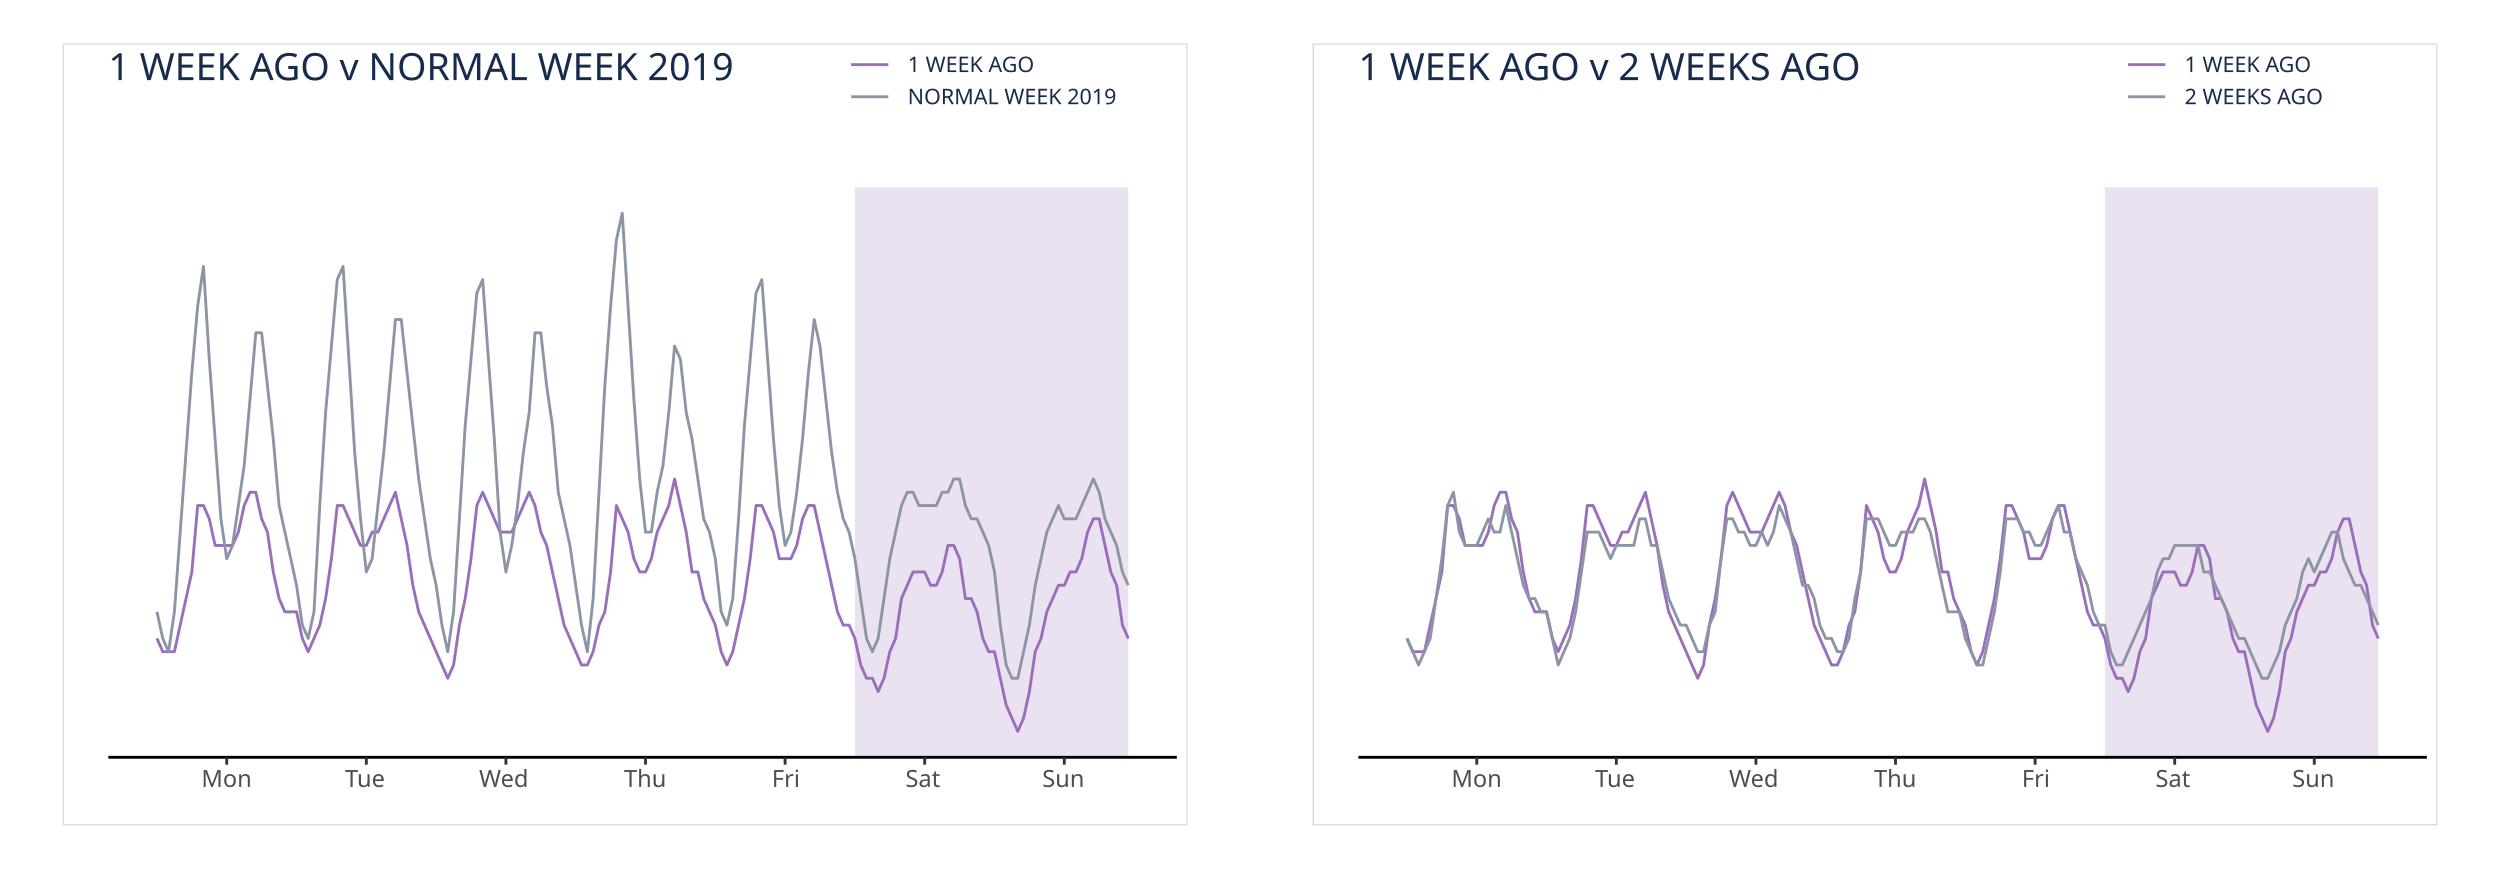
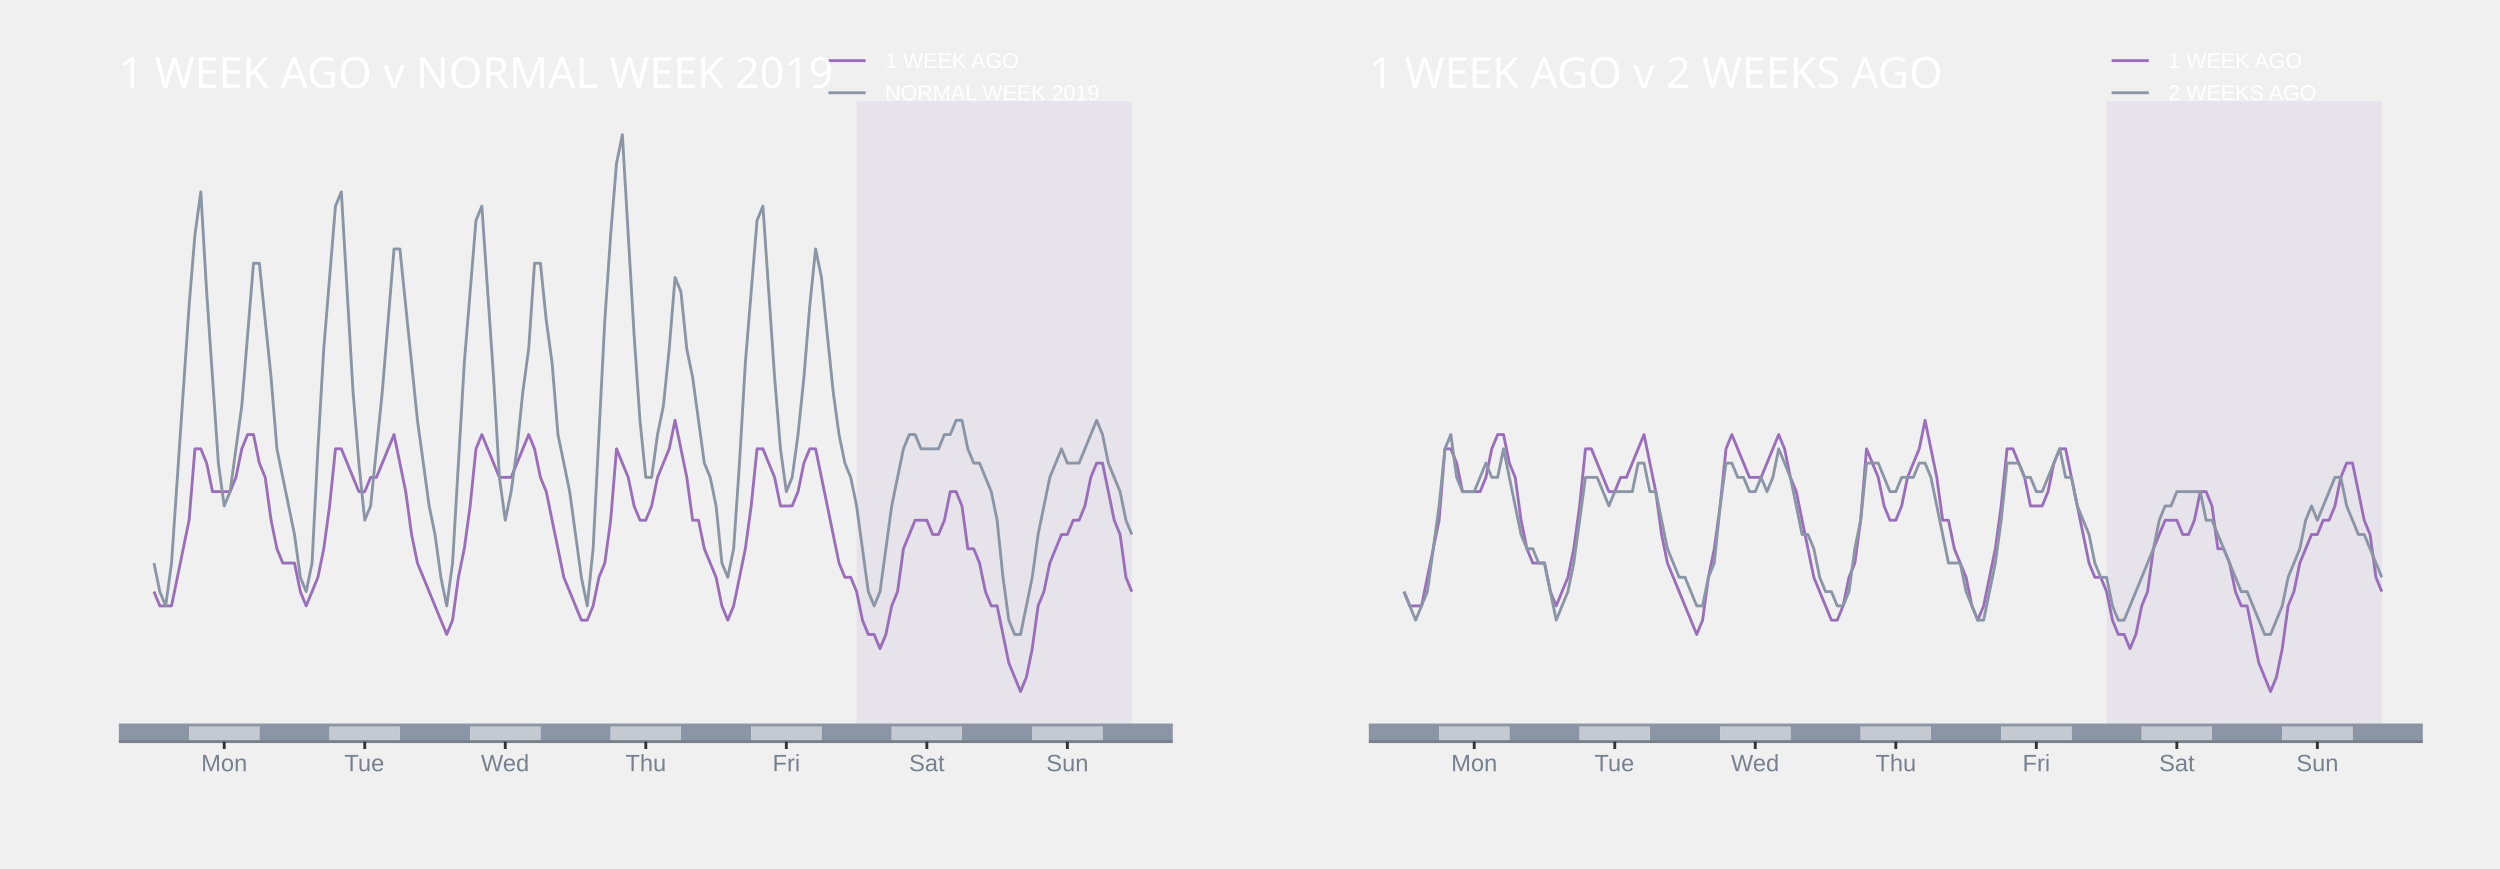
<svg xmlns="http://www.w3.org/2000/svg" viewBox="0 0 929.76 323.15">
  <defs>
    <style type="text/css">
    line, polyline, polygon, path, rect, circle {
      fill: none;
      stroke: #000000;
      stroke-linecap: round;
      stroke-linejoin: round;
      stroke-miterlimit: 10.00;
    }
  </style>
  </defs>
-   <rect width="100%" height="100%" style="stroke: none; fill: #FFFFFF;" />
+   <rect width="100%" height="100%" style="stroke: none; fill: none;" />
  <defs>
    <clipPath id="cpMjMuMjR8NDQxLjY0fDMwNi45OXwxNi4xNg==">
      <rect x="23.24" y="16.16" width="418.39" height="290.83" />
    </clipPath>
  </defs>
-   <rect x="23.24" y="16.16" width="418.39" height="290.83" style="stroke-width: 1.07; stroke: #DADCE0;" clip-path="url(#cpMjMuMjR8NDQxLjY0fDMwNi45OXwxNi4xNg==)" />
  <defs>
    <clipPath id="cpMC4wMHw5MjkuNzZ8MzIzLjE1fDAuMDA=">
      <rect x="0.00" y="0.00" width="929.76" height="323.15" />
    </clipPath>
  </defs>
  <defs>
-     <clipPath id="cpNDAuMzB8NDM3LjY3fDI4MS42NXw2OS42Ng==">
-       <rect x="40.30" y="69.66" width="397.37" height="211.99" />
+     <clipPath id="cpNDQuMTl8NDM2LjE2fDI3NS44MnwzNy42OQ==">
+       <rect x="44.19" y="37.69" width="391.97" height="238.13" />
    </clipPath>
  </defs>
-   <rect x="40.30" y="69.66" width="397.37" height="211.99" style="stroke-width: 1.07; stroke: none; fill: #FFFFFF;" clip-path="url(#cpNDAuMzB8NDM3LjY3fDI4MS42NXw2OS42Ng==)" />
-   <rect x="317.94" y="69.66" width="101.67" height="211.99" style="stroke-width: 1.07; stroke: none; stroke-linecap: square; stroke-linejoin: miter; fill: #EBE2F1;" clip-path="url(#cpNDAuMzB8NDM3LjY3fDI4MS42NXw2OS42Ng==)" />
-   <polyline points="58.37,237.43 60.53,242.37 62.69,242.37 64.86,242.37 67.02,232.48 69.18,222.60 71.34,212.72 73.51,188.01 75.67,188.01 77.83,192.95 80.00,202.84 82.16,202.84 84.32,202.84 86.49,202.84 88.65,197.89 90.81,188.01 92.98,183.07 95.14,183.07 97.30,192.95 99.47,197.89 101.63,212.72 103.79,222.60 105.95,227.54 108.12,227.54 110.28,227.54 112.44,237.43 114.61,242.37 116.77,237.43 118.93,232.48 121.10,222.60 123.26,207.78 125.42,188.01 127.59,188.01 129.75,192.95 131.91,197.89 134.08,202.84 136.24,202.84 138.40,197.89 140.56,197.89 142.73,192.95 144.89,188.01 147.05,183.07 149.22,192.95 151.38,202.84 153.54,217.66 155.71,227.54 157.87,232.48 160.03,237.43 162.20,242.37 164.36,247.31 166.52,252.25 168.69,247.31 170.85,232.48 173.01,222.60 175.17,207.78 177.34,188.01 179.50,183.07 181.66,188.01 183.83,192.95 185.99,197.89 188.15,197.89 190.32,197.89 192.48,192.95 194.64,188.01 196.81,183.07 198.97,188.01 201.13,197.89 203.30,202.84 205.46,212.72 207.62,222.60 209.78,232.48 211.95,237.43 214.11,242.37 216.27,247.31 218.44,247.31 220.60,242.37 222.76,232.48 224.93,227.54 227.09,212.72 229.25,188.01 231.42,192.95 233.58,197.89 235.74,207.78 237.91,212.72 240.07,212.72 242.23,207.78 244.39,197.89 246.56,192.95 248.72,188.01 250.88,178.13 253.05,188.01 255.21,197.89 257.37,212.72 259.54,212.72 261.70,222.60 263.86,227.54 266.03,232.48 268.19,242.37 270.35,247.31 272.52,242.37 274.68,232.48 276.84,222.60 279.00,207.78 281.17,188.01 283.33,188.01 285.49,192.95 287.66,197.89 289.82,207.78 291.98,207.78 294.15,207.78 296.31,202.84 298.47,192.95 300.64,188.01 302.80,188.01 304.96,197.89 307.12,207.78 309.29,217.66 311.45,227.54 313.61,232.48 315.78,232.48 317.94,237.43 320.10,247.31 322.27,252.25 324.43,252.25 326.59,257.19 328.76,252.25 330.92,242.37 333.08,237.43 335.25,222.60 337.41,217.66 339.57,212.72 341.73,212.72 343.90,212.72 346.06,217.66 348.22,217.66 350.39,212.72 352.55,202.84 354.71,202.84 356.88,207.78 359.04,222.60 361.20,222.60 363.37,227.54 365.53,237.43 367.69,242.37 369.86,242.37 372.02,252.25 374.18,262.13 376.34,267.07 378.51,272.02 380.67,267.07 382.83,257.19 385.00,242.37 387.16,237.43 389.32,227.54 391.49,222.60 393.65,217.66 395.81,217.66 397.98,212.72 400.14,212.72 402.30,207.78 404.47,197.89 406.63,192.95 408.79,192.95 410.95,202.84 413.12,212.72 415.28,217.66 417.44,232.48 419.61,237.43 " style="stroke-width: 1.07; stroke: #9A6EBB; stroke-linecap: butt;" clip-path="url(#cpNDAuMzB8NDM3LjY3fDI4MS42NXw2OS42Ng==)" />
-   <polyline points="58.37,227.54 60.53,237.43 62.69,242.37 64.86,227.54 67.02,197.89 69.18,168.25 71.34,138.60 73.51,113.89 75.67,99.07 77.83,133.66 80.00,163.30 82.16,192.95 84.32,207.78 86.49,202.84 88.65,188.01 90.81,173.19 92.98,148.48 95.14,123.77 97.30,123.77 99.47,143.54 101.63,163.30 103.79,188.01 105.95,197.89 108.12,207.78 110.28,217.66 112.44,232.48 114.61,237.43 116.77,227.54 118.93,188.01 121.10,153.42 123.26,128.71 125.42,104.01 127.59,99.07 129.75,133.66 131.91,168.25 134.08,192.95 136.24,212.72 138.40,207.78 140.56,188.01 142.73,168.25 144.89,143.54 147.05,118.83 149.22,118.83 151.38,138.60 153.54,158.36 155.71,178.13 157.87,192.95 160.03,207.78 162.20,217.66 164.36,232.48 166.52,242.37 168.69,227.54 170.85,192.95 173.01,158.36 175.17,133.66 177.34,108.95 179.50,104.01 181.66,133.66 183.83,163.30 185.99,197.89 188.15,212.72 190.32,202.84 192.48,188.01 194.64,168.25 196.81,153.42 198.97,123.77 201.13,123.77 203.30,143.54 205.46,158.36 207.62,183.07 209.78,192.95 211.95,202.84 214.11,217.66 216.27,232.48 218.44,242.37 220.60,222.60 222.76,183.07 224.93,143.54 227.09,113.89 229.25,89.18 231.42,79.30 233.58,113.89 235.74,148.48 237.91,178.13 240.07,197.89 242.23,197.89 244.39,183.07 246.56,173.19 248.72,153.42 250.88,128.71 253.05,133.66 255.21,153.42 257.37,163.30 259.54,178.13 261.70,192.95 263.86,197.89 266.03,207.78 268.19,227.54 270.35,232.48 272.52,222.60 274.68,192.95 276.84,158.36 279.00,133.66 281.17,108.95 283.33,104.01 285.49,133.66 287.66,163.30 289.82,188.01 291.98,202.84 294.15,197.89 296.31,183.07 298.47,163.30 300.64,138.60 302.80,118.83 304.96,128.71 307.12,148.48 309.29,168.25 311.45,183.07 313.61,192.95 315.78,197.89 317.94,207.78 320.10,222.60 322.27,237.43 324.43,242.37 326.59,237.43 328.76,222.60 330.92,207.78 333.08,197.89 335.25,188.01 337.41,183.07 339.57,183.07 341.73,188.01 343.90,188.01 346.06,188.01 348.22,188.01 350.39,183.07 352.55,183.07 354.71,178.13 356.88,178.13 359.04,188.01 361.20,192.95 363.37,192.95 365.53,197.89 367.69,202.84 369.86,212.72 372.02,232.48 374.18,247.31 376.34,252.25 378.51,252.25 380.67,242.37 382.83,232.48 385.00,217.66 387.16,207.78 389.32,197.89 391.49,192.95 393.65,188.01 395.81,192.95 397.98,192.95 400.14,192.95 402.30,188.01 404.47,183.07 406.63,178.13 408.79,183.07 410.95,192.95 413.12,197.89 415.28,202.84 417.44,212.72 419.61,217.66 " style="stroke-width: 1.07; stroke: #8B95A6; stroke-linecap: butt;" clip-path="url(#cpNDAuMzB8NDM3LjY3fDI4MS42NXw2OS42Ng==)" />
+   <rect x="318.57" y="37.69" width="102.35" height="238.13" style="stroke-width: 1.07; stroke: none; stroke-linecap: square; stroke-linejoin: miter; fill: #9A6EBB; fill-opacity: 0.10;" clip-path="url(#cpNDQuMTl8NDM2LjE2fDI3NS44MnwzNy42OQ==)" />
+   <rect x="44.19" y="269.61" width="26.13" height="6.21" style="stroke-width: 1.07; stroke: none; stroke-linecap: square; stroke-linejoin: miter; fill: #8B95A6;" clip-path="url(#cpNDQuMTl8NDM2LjE2fDI3NS44MnwzNy42OQ==)" />
+   <rect x="96.45" y="269.61" width="26.13" height="6.21" style="stroke-width: 1.07; stroke: none; stroke-linecap: square; stroke-linejoin: miter; fill: #8B95A6;" clip-path="url(#cpNDQuMTl8NDM2LjE2fDI3NS44MnwzNy42OQ==)" />
+   <rect x="148.72" y="269.61" width="26.13" height="6.21" style="stroke-width: 1.07; stroke: none; stroke-linecap: square; stroke-linejoin: miter; fill: #8B95A6;" clip-path="url(#cpNDQuMTl8NDM2LjE2fDI3NS44MnwzNy42OQ==)" />
+   <rect x="200.98" y="269.61" width="26.13" height="6.21" style="stroke-width: 1.07; stroke: none; stroke-linecap: square; stroke-linejoin: miter; fill: #8B95A6;" clip-path="url(#cpNDQuMTl8NDM2LjE2fDI3NS44MnwzNy42OQ==)" />
+   <rect x="253.24" y="269.61" width="26.13" height="6.21" style="stroke-width: 1.07; stroke: none; stroke-linecap: square; stroke-linejoin: miter; fill: #8B95A6;" clip-path="url(#cpNDQuMTl8NDM2LjE2fDI3NS44MnwzNy42OQ==)" />
+   <rect x="305.50" y="269.61" width="26.13" height="6.21" style="stroke-width: 1.07; stroke: none; stroke-linecap: square; stroke-linejoin: miter; fill: #8B95A6;" clip-path="url(#cpNDQuMTl8NDM2LjE2fDI3NS44MnwzNy42OQ==)" />
+   <rect x="357.76" y="269.61" width="26.13" height="6.21" style="stroke-width: 1.07; stroke: none; stroke-linecap: square; stroke-linejoin: miter; fill: #8B95A6;" clip-path="url(#cpNDQuMTl8NDM2LjE2fDI3NS44MnwzNy42OQ==)" />
+   <rect x="410.03" y="269.61" width="26.13" height="6.21" style="stroke-width: 1.07; stroke: none; stroke-linecap: square; stroke-linejoin: miter; fill: #8B95A6;" clip-path="url(#cpNDQuMTl8NDM2LjE2fDI3NS44MnwzNy42OQ==)" />
+   <rect x="70.32" y="269.61" width="26.13" height="6.21" style="stroke-width: 1.07; stroke: none; stroke-linecap: square; stroke-linejoin: miter; fill: #C5CAD2;" clip-path="url(#cpNDQuMTl8NDM2LjE2fDI3NS44MnwzNy42OQ==)" />
+   <rect x="122.58" y="269.61" width="26.13" height="6.21" style="stroke-width: 1.07; stroke: none; stroke-linecap: square; stroke-linejoin: miter; fill: #C5CAD2;" clip-path="url(#cpNDQuMTl8NDM2LjE2fDI3NS44MnwzNy42OQ==)" />
+   <rect x="174.85" y="269.61" width="26.13" height="6.21" style="stroke-width: 1.07; stroke: none; stroke-linecap: square; stroke-linejoin: miter; fill: #C5CAD2;" clip-path="url(#cpNDQuMTl8NDM2LjE2fDI3NS44MnwzNy42OQ==)" />
+   <rect x="227.11" y="269.61" width="26.13" height="6.21" style="stroke-width: 1.07; stroke: none; stroke-linecap: square; stroke-linejoin: miter; fill: #C5CAD2;" clip-path="url(#cpNDQuMTl8NDM2LjE2fDI3NS44MnwzNy42OQ==)" />
+   <rect x="279.37" y="269.61" width="26.13" height="6.21" style="stroke-width: 1.07; stroke: none; stroke-linecap: square; stroke-linejoin: miter; fill: #C5CAD2;" clip-path="url(#cpNDQuMTl8NDM2LjE2fDI3NS44MnwzNy42OQ==)" />
+   <rect x="331.63" y="269.61" width="26.13" height="6.21" style="stroke-width: 1.07; stroke: none; stroke-linecap: square; stroke-linejoin: miter; fill: #C5CAD2;" clip-path="url(#cpNDQuMTl8NDM2LjE2fDI3NS44MnwzNy42OQ==)" />
+   <rect x="383.90" y="269.61" width="26.13" height="6.21" style="stroke-width: 1.07; stroke: none; stroke-linecap: square; stroke-linejoin: miter; fill: #C5CAD2;" clip-path="url(#cpNDQuMTl8NDM2LjE2fDI3NS44MnwzNy42OQ==)" />
+   <line x1="44.19" y1="269.61" x2="436.16" y2="269.61" style="stroke-width: 1.07; stroke: #8B95A6; stroke-linecap: butt;" clip-path="url(#cpNDQuMTl8NDM2LjE2fDI3NS44MnwzNy42OQ==)" />
+   <polyline points="57.26,220.02 59.43,225.33 61.61,225.33 63.79,225.33 65.97,214.71 68.14,204.09 70.32,193.47 72.50,166.92 74.68,166.92 76.85,172.23 79.03,182.85 81.21,182.85 83.39,182.85 85.57,182.85 87.74,177.54 89.92,166.92 92.10,161.61 94.28,161.61 96.45,172.23 98.63,177.54 100.81,193.47 102.99,204.09 105.16,209.40 107.34,209.40 109.52,209.40 111.70,220.02 113.87,225.33 116.05,220.02 118.23,214.71 120.41,204.09 122.58,188.16 124.76,166.92 126.94,166.92 129.12,172.23 131.29,177.54 133.47,182.85 135.65,182.85 137.83,177.54 140.01,177.54 142.18,172.23 144.36,166.92 146.54,161.61 148.72,172.23 150.89,182.85 153.07,198.78 155.25,209.40 157.43,214.71 159.60,220.02 161.78,225.33 163.96,230.64 166.14,235.95 168.31,230.64 170.49,214.71 172.67,204.09 174.85,188.16 177.02,166.92 179.20,161.61 181.38,166.92 183.56,172.23 185.73,177.54 187.91,177.54 190.09,177.54 192.27,172.23 194.45,166.92 196.62,161.61 198.80,166.92 200.98,177.54 203.16,182.85 205.33,193.47 207.51,204.09 209.69,214.71 211.87,220.02 214.04,225.33 216.22,230.64 218.40,230.64 220.58,225.33 222.75,214.71 224.93,209.40 227.11,193.47 229.29,166.92 231.46,172.23 233.64,177.54 235.82,188.16 238.00,193.47 240.17,193.47 242.35,188.16 244.53,177.54 246.71,172.23 248.88,166.92 251.06,156.30 253.24,166.92 255.42,177.54 257.60,193.47 259.77,193.47 261.95,204.09 264.13,209.40 266.31,214.71 268.48,225.33 270.66,230.64 272.84,225.33 275.02,214.71 277.19,204.09 279.37,188.16 281.55,166.92 283.73,166.92 285.90,172.23 288.08,177.54 290.26,188.16 292.44,188.16 294.61,188.16 296.79,182.85 298.97,172.23 301.15,166.92 303.32,166.92 305.50,177.54 307.68,188.16 309.86,198.78 312.04,209.40 314.21,214.71 316.39,214.71 318.57,220.02 320.75,230.64 322.92,235.95 325.10,235.95 327.28,241.25 329.46,235.95 331.63,225.33 333.81,220.02 335.99,204.09 338.17,198.78 340.34,193.47 342.52,193.47 344.70,193.47 346.88,198.78 349.05,198.78 351.23,193.47 353.41,182.85 355.59,182.85 357.76,188.16 359.94,204.09 362.12,204.09 364.30,209.40 366.48,220.02 368.65,225.33 370.83,225.33 373.01,235.95 375.19,246.56 377.36,251.87 379.54,257.18 381.72,251.87 383.90,241.25 386.07,225.33 388.25,220.02 390.43,209.40 392.61,204.09 394.78,198.78 396.96,198.78 399.14,193.47 401.32,193.47 403.49,188.16 405.67,177.54 407.85,172.23 410.03,172.23 412.20,182.85 414.38,193.47 416.56,198.78 418.74,214.71 420.92,220.02 " style="stroke-width: 1.07; stroke: #9A6EBB; stroke-linecap: butt;" clip-path="url(#cpNDQuMTl8NDM2LjE2fDI3NS44MnwzNy42OQ==)" />
+   <polyline points="57.26,209.40 59.43,220.02 61.61,225.33 63.79,209.40 65.97,177.54 68.14,145.68 70.32,113.83 72.50,87.28 74.68,71.35 76.85,108.52 79.03,140.38 81.21,172.23 83.39,188.16 85.57,182.85 87.74,166.92 89.92,150.99 92.10,124.45 94.28,97.90 96.45,97.90 98.63,119.14 100.81,140.38 102.99,166.92 105.16,177.54 107.34,188.16 109.52,198.78 111.70,214.71 113.87,220.02 116.05,209.40 118.23,166.92 120.41,129.76 122.58,103.21 124.76,76.66 126.94,71.35 129.12,108.52 131.29,145.68 133.47,172.23 135.65,193.47 137.83,188.16 140.01,166.92 142.18,145.68 144.36,119.14 146.54,92.59 148.72,92.59 150.89,113.83 153.07,135.07 155.25,156.30 157.43,172.23 159.60,188.16 161.78,198.78 163.96,214.71 166.14,225.33 168.31,209.40 170.49,172.23 172.67,135.07 174.85,108.52 177.02,81.97 179.20,76.66 181.38,108.52 183.56,140.38 185.73,177.54 187.91,193.47 190.09,182.85 192.27,166.92 194.45,145.68 196.62,129.76 198.80,97.90 200.98,97.90 203.16,119.14 205.33,135.07 207.51,161.61 209.69,172.23 211.87,182.85 214.04,198.78 216.22,214.71 218.40,225.33 220.58,204.09 222.75,161.61 224.93,119.14 227.11,87.28 229.29,60.73 231.46,50.11 233.64,87.28 235.82,124.45 238.00,156.30 240.17,177.54 242.35,177.54 244.53,161.61 246.71,150.99 248.88,129.76 251.06,103.21 253.24,108.52 255.42,129.76 257.60,140.38 259.77,156.30 261.95,172.23 264.13,177.54 266.31,188.16 268.48,209.40 270.66,214.71 272.84,204.09 275.02,172.23 277.19,135.07 279.37,108.52 281.55,81.97 283.73,76.66 285.90,108.52 288.08,140.38 290.26,166.92 292.44,182.85 294.61,177.54 296.79,161.61 298.97,140.38 301.15,113.83 303.32,92.59 305.50,103.21 307.68,124.45 309.86,145.68 312.04,161.61 314.21,172.23 316.39,177.54 318.57,188.16 320.75,204.09 322.92,220.02 325.10,225.33 327.28,220.02 329.46,204.09 331.63,188.16 333.81,177.54 335.99,166.92 338.17,161.61 340.34,161.61 342.52,166.92 344.70,166.92 346.88,166.92 349.05,166.92 351.23,161.61 353.41,161.61 355.59,156.30 357.76,156.30 359.94,166.92 362.12,172.23 364.30,172.23 366.48,177.54 368.65,182.85 370.83,193.47 373.01,214.71 375.19,230.64 377.36,235.95 379.54,235.95 381.72,225.33 383.90,214.71 386.07,198.78 388.25,188.16 390.43,177.54 392.61,172.23 394.78,166.92 396.96,172.23 399.14,172.23 401.32,172.23 403.49,166.92 405.67,161.61 407.85,156.30 410.03,161.61 412.20,172.23 414.38,177.54 416.56,182.85 418.74,193.47 420.92,198.78 " style="stroke-width: 1.07; stroke: #8B95A6; stroke-linecap: butt;" clip-path="url(#cpNDQuMTl8NDM2LjE2fDI3NS44MnwzNy42OQ==)" />
  <defs>
    <clipPath id="cpMC4wMHw5MjkuNzZ8MzIzLjE1fDAuMDA=">
      <rect x="0.00" y="0.00" width="929.76" height="323.15" />
    </clipPath>
  </defs>
-   <polyline points="40.30,281.65 437.67,281.65 " style="stroke-width: 1.07; stroke-linecap: butt;" clip-path="url(#cpMC4wMHw5MjkuNzZ8MzIzLjE1fDAuMDA=)" />
-   <polyline points="84.32,284.39 84.32,281.65 " style="stroke-width: 1.07; stroke: #333333; stroke-linecap: butt;" clip-path="url(#cpMC4wMHw5MjkuNzZ8MzIzLjE1fDAuMDA=)" />
-   <polyline points="136.24,284.39 136.24,281.65 " style="stroke-width: 1.07; stroke: #333333; stroke-linecap: butt;" clip-path="url(#cpMC4wMHw5MjkuNzZ8MzIzLjE1fDAuMDA=)" />
-   <polyline points="188.15,284.39 188.15,281.65 " style="stroke-width: 1.07; stroke: #333333; stroke-linecap: butt;" clip-path="url(#cpMC4wMHw5MjkuNzZ8MzIzLjE1fDAuMDA=)" />
-   <polyline points="240.07,284.39 240.07,281.65 " style="stroke-width: 1.07; stroke: #333333; stroke-linecap: butt;" clip-path="url(#cpMC4wMHw5MjkuNzZ8MzIzLjE1fDAuMDA=)" />
-   <polyline points="291.98,284.39 291.98,281.65 " style="stroke-width: 1.07; stroke: #333333; stroke-linecap: butt;" clip-path="url(#cpMC4wMHw5MjkuNzZ8MzIzLjE1fDAuMDA=)" />
-   <polyline points="343.90,284.39 343.90,281.65 " style="stroke-width: 1.07; stroke: #333333; stroke-linecap: butt;" clip-path="url(#cpMC4wMHw5MjkuNzZ8MzIzLjE1fDAuMDA=)" />
-   <polyline points="395.81,284.39 395.81,281.65 " style="stroke-width: 1.07; stroke: #333333; stroke-linecap: butt;" clip-path="url(#cpMC4wMHw5MjkuNzZ8MzIzLjE1fDAuMDA=)" />
+   <polyline points="44.19,275.82 436.16,275.82 " style="stroke-width: 1.07; stroke: #77808C; stroke-linecap: butt;" clip-path="url(#cpMC4wMHw5MjkuNzZ8MzIzLjE1fDAuMDA=)" />
+   <polyline points="83.39,278.56 83.39,275.82 " style="stroke-width: 1.07; stroke: #333333; stroke-linecap: butt;" clip-path="url(#cpMC4wMHw5MjkuNzZ8MzIzLjE1fDAuMDA=)" />
+   <polyline points="135.65,278.56 135.65,275.82 " style="stroke-width: 1.07; stroke: #333333; stroke-linecap: butt;" clip-path="url(#cpMC4wMHw5MjkuNzZ8MzIzLjE1fDAuMDA=)" />
+   <polyline points="187.91,278.56 187.91,275.82 " style="stroke-width: 1.07; stroke: #333333; stroke-linecap: butt;" clip-path="url(#cpMC4wMHw5MjkuNzZ8MzIzLjE1fDAuMDA=)" />
+   <polyline points="240.17,278.56 240.17,275.82 " style="stroke-width: 1.07; stroke: #333333; stroke-linecap: butt;" clip-path="url(#cpMC4wMHw5MjkuNzZ8MzIzLjE1fDAuMDA=)" />
+   <polyline points="292.44,278.56 292.44,275.82 " style="stroke-width: 1.07; stroke: #333333; stroke-linecap: butt;" clip-path="url(#cpMC4wMHw5MjkuNzZ8MzIzLjE1fDAuMDA=)" />
+   <polyline points="344.70,278.56 344.70,275.82 " style="stroke-width: 1.07; stroke: #333333; stroke-linecap: butt;" clip-path="url(#cpMC4wMHw5MjkuNzZ8MzIzLjE1fDAuMDA=)" />
+   <polyline points="396.96,278.56 396.96,275.82 " style="stroke-width: 1.07; stroke: #333333; stroke-linecap: butt;" clip-path="url(#cpMC4wMHw5MjkuNzZ8MzIzLjE1fDAuMDA=)" />
  <g clip-path="url(#cpMC4wMHw5MjkuNzZ8MzIzLjE1fDAuMDA=)">
-     <text x="74.90" y="292.67" style="font-size: 8.80px; fill: #4D4D4D; font-family: Poppins;" textLength="18.84px" lengthAdjust="spacingAndGlyphs">Mon</text>
+     <text x="74.83" y="286.81" style="font-size: 8.80px; fill: #77808C; font-family: Arimo;" textLength="17.12px" lengthAdjust="spacingAndGlyphs">Mon</text>
  </g>
  <g clip-path="url(#cpMC4wMHw5MjkuNzZ8MzIzLjE1fDAuMDA=)">
-     <text x="128.31" y="292.67" style="font-size: 8.80px; fill: #4D4D4D; font-family: Poppins;" textLength="15.85px" lengthAdjust="spacingAndGlyphs">Tue</text>
+     <text x="128.07" y="286.81" style="font-size: 8.80px; fill: #77808C; font-family: Arimo;" textLength="15.16px" lengthAdjust="spacingAndGlyphs">Tue</text>
  </g>
  <g clip-path="url(#cpMC4wMHw5MjkuNzZ8MzIzLjE1fDAuMDA=)">
-     <text x="178.16" y="292.67" style="font-size: 8.80px; fill: #4D4D4D; font-family: Poppins;" textLength="19.99px" lengthAdjust="spacingAndGlyphs">Wed</text>
+     <text x="178.87" y="286.81" style="font-size: 8.80px; fill: #77808C; font-family: Arimo;" textLength="18.09px" lengthAdjust="spacingAndGlyphs">Wed</text>
  </g>
  <g clip-path="url(#cpMC4wMHw5MjkuNzZ8MzIzLjE1fDAuMDA=)">
-     <text x="232.06" y="292.67" style="font-size: 8.80px; fill: #4D4D4D; font-family: Poppins;" textLength="16.02px" lengthAdjust="spacingAndGlyphs">Thu</text>
+     <text x="232.59" y="286.81" style="font-size: 8.80px; fill: #77808C; font-family: Arimo;" textLength="15.16px" lengthAdjust="spacingAndGlyphs">Thu</text>
  </g>
  <g clip-path="url(#cpMC4wMHw5MjkuNzZ8MzIzLjE1fDAuMDA=)">
-     <text x="287.04" y="292.67" style="font-size: 8.80px; fill: #4D4D4D; font-family: Poppins;" textLength="9.88px" lengthAdjust="spacingAndGlyphs">Fri</text>
+     <text x="287.31" y="286.81" style="font-size: 8.80px; fill: #77808C; font-family: Arimo;" textLength="10.26px" lengthAdjust="spacingAndGlyphs">Fri</text>
  </g>
  <g clip-path="url(#cpMC4wMHw5MjkuNzZ8MzIzLjE1fDAuMDA=)">
-     <text x="336.74" y="292.67" style="font-size: 8.80px; fill: #4D4D4D; font-family: Poppins;" textLength="14.32px" lengthAdjust="spacingAndGlyphs">Sat</text>
+     <text x="338.09" y="286.81" style="font-size: 8.80px; fill: #77808C; font-family: Arimo;" textLength="13.21px" lengthAdjust="spacingAndGlyphs">Sat</text>
  </g>
  <g clip-path="url(#cpMC4wMHw5MjkuNzZ8MzIzLjE1fDAuMDA=)">
-     <text x="387.60" y="292.67" style="font-size: 8.80px; fill: #4D4D4D; font-family: Poppins;" textLength="16.43px" lengthAdjust="spacingAndGlyphs">Sun</text>
+     <text x="389.13" y="286.81" style="font-size: 8.80px; fill: #77808C; font-family: Arimo;" textLength="15.66px" lengthAdjust="spacingAndGlyphs">Sun</text>
  </g>
-   <line x1="316.54" y1="24.03" x2="330.37" y2="24.03" style="stroke-width: 1.07; stroke: #9A6EBB; stroke-linecap: butt;" clip-path="url(#cpMC4wMHw5MjkuNzZ8MzIzLjE1fDAuMDA=)" />
-   <line x1="316.54" y1="35.98" x2="330.37" y2="35.98" style="stroke-width: 1.07; stroke: #8B95A6; stroke-linecap: butt;" clip-path="url(#cpMC4wMHw5MjkuNzZ8MzIzLjE1fDAuMDA=)" />
+   <line x1="308.10" y1="22.55" x2="321.93" y2="22.55" style="stroke-width: 1.07; stroke: #9A6EBB; stroke-linecap: butt;" clip-path="url(#cpMC4wMHw5MjkuNzZ8MzIzLjE1fDAuMDA=)" />
+   <line x1="308.10" y1="34.50" x2="321.93" y2="34.50" style="stroke-width: 1.07; stroke: #8B95A6; stroke-linecap: butt;" clip-path="url(#cpMC4wMHw5MjkuNzZ8MzIzLjE1fDAuMDA=)" />
  <g clip-path="url(#cpMC4wMHw5MjkuNzZ8MzIzLjE1fDAuMDA=)">
-     <text x="337.58" y="26.80" style="font-size: 8.00px; fill: #172B4D; font-family: Poppins;" textLength="45.54px" lengthAdjust="spacingAndGlyphs">1 WEEK AGO</text>
+     <text x="329.13" y="25.30" style="font-size: 8.00px; fill: #FFFFFF; font-family: Arimo;" textLength="50.23px" lengthAdjust="spacingAndGlyphs">1 WEEK AGO</text>
  </g>
  <g clip-path="url(#cpMC4wMHw5MjkuNzZ8MzIzLjE1fDAuMDA=)">
-     <text x="337.58" y="38.75" style="font-size: 8.00px; fill: #172B4D; font-family: Poppins;" textLength="74.82px" lengthAdjust="spacingAndGlyphs">NORMAL WEEK 2019</text>
+     <text x="329.13" y="37.25" style="font-size: 8.00px; fill: #FFFFFF; font-family: Arimo;" textLength="80.03px" lengthAdjust="spacingAndGlyphs">NORMAL WEEK 2019</text>
  </g>
  <g clip-path="url(#cpMC4wMHw5MjkuNzZ8MzIzLjE1fDAuMDA=)">
-     <text x="40.30" y="29.81" style="font-size: 14.00px; fill: #172B4D; font-family: Poppins;" textLength="225.96px" lengthAdjust="spacingAndGlyphs">1 WEEK AGO v NORMAL WEEK 2019</text>
+     <text x="44.19" y="32.71" style="font-size: 16.00px; fill: #FFFFFF; font-family: Poppins;" textLength="258.24px" lengthAdjust="spacingAndGlyphs">1 WEEK AGO v NORMAL WEEK 2019</text>
  </g>
  <defs>
    <clipPath id="cpNDg4LjEzfDkwNi41MnwzMDYuOTl8MTYuMTY=">
      <rect x="488.13" y="16.16" width="418.39" height="290.83" />
    </clipPath>
  </defs>
-   <rect x="488.13" y="16.16" width="418.39" height="290.83" style="stroke-width: 1.07; stroke: #DADCE0;" clip-path="url(#cpNDg4LjEzfDkwNi41MnwzMDYuOTl8MTYuMTY=)" />
  <defs>
    <clipPath id="cpMC4wMHw5MjkuNzZ8MzIzLjE1fDAuMDA=">
      <rect x="0.00" y="0.00" width="929.76" height="323.15" />
    </clipPath>
  </defs>
  <defs>
-     <clipPath id="cpNTA1LjE5fDkwMi41NXwyODEuNjV8NjkuNjY=">
-       <rect x="505.19" y="69.66" width="397.37" height="211.99" />
+     <clipPath id="cpNTA5LjA3fDkwMS4wNHwyNzUuODJ8MzcuNjk=">
+       <rect x="509.07" y="37.69" width="391.97" height="238.13" />
    </clipPath>
  </defs>
-   <rect x="505.19" y="69.66" width="397.37" height="211.99" style="stroke-width: 1.07; stroke: none; fill: #FFFFFF;" clip-path="url(#cpNTA1LjE5fDkwMi41NXwyODEuNjV8NjkuNjY=)" />
-   <rect x="782.82" y="69.66" width="101.67" height="211.99" style="stroke-width: 1.07; stroke: none; stroke-linecap: square; stroke-linejoin: miter; fill: #EBE2F1;" clip-path="url(#cpNTA1LjE5fDkwMi41NXwyODEuNjV8NjkuNjY=)" />
-   <polyline points="523.25,237.43 525.41,242.37 527.57,242.37 529.74,242.37 531.90,232.48 534.06,222.60 536.23,212.72 538.39,188.01 540.55,188.01 542.72,192.95 544.88,202.84 547.04,202.84 549.21,202.84 551.37,202.84 553.53,197.89 555.69,188.01 557.86,183.07 560.02,183.07 562.18,192.95 564.35,197.89 566.51,212.72 568.67,222.60 570.84,227.54 573.00,227.54 575.16,227.54 577.33,237.43 579.49,242.37 581.65,237.43 583.82,232.48 585.98,222.60 588.14,207.78 590.30,188.01 592.47,188.01 594.63,192.95 596.79,197.89 598.96,202.84 601.12,202.84 603.28,197.89 605.45,197.89 607.61,192.95 609.77,188.01 611.94,183.07 614.10,192.95 616.26,202.84 618.43,217.66 620.59,227.54 622.75,232.48 624.91,237.43 627.08,242.37 629.24,247.31 631.40,252.25 633.57,247.31 635.73,232.48 637.89,222.60 640.06,207.78 642.22,188.01 644.38,183.07 646.55,188.01 648.71,192.95 650.87,197.89 653.04,197.89 655.20,197.89 657.36,192.95 659.52,188.01 661.69,183.07 663.85,188.01 666.01,197.89 668.18,202.84 670.34,212.72 672.50,222.60 674.67,232.48 676.83,237.43 678.99,242.37 681.16,247.31 683.32,247.31 685.48,242.37 687.65,232.48 689.81,227.54 691.97,212.72 694.13,188.01 696.30,192.95 698.46,197.89 700.62,207.78 702.79,212.72 704.95,212.72 707.11,207.78 709.28,197.89 711.44,192.95 713.60,188.01 715.77,178.13 717.93,188.01 720.09,197.89 722.26,212.72 724.42,212.72 726.58,222.60 728.74,227.54 730.91,232.48 733.07,242.37 735.23,247.31 737.40,242.37 739.56,232.48 741.72,222.60 743.89,207.78 746.05,188.01 748.21,188.01 750.38,192.95 752.54,197.89 754.70,207.78 756.87,207.78 759.03,207.78 761.19,202.84 763.35,192.95 765.52,188.01 767.68,188.01 769.84,197.89 772.01,207.78 774.17,217.66 776.33,227.54 778.50,232.48 780.66,232.48 782.82,237.43 784.99,247.31 787.15,252.25 789.31,252.25 791.47,257.19 793.64,252.25 795.80,242.37 797.96,237.43 800.13,222.60 802.29,217.66 804.45,212.72 806.62,212.72 808.78,212.72 810.94,217.66 813.11,217.66 815.27,212.72 817.43,202.84 819.60,202.84 821.76,207.78 823.92,222.60 826.08,222.60 828.25,227.54 830.41,237.43 832.57,242.37 834.74,242.37 836.90,252.25 839.06,262.13 841.23,267.07 843.39,272.02 845.55,267.07 847.72,257.19 849.88,242.37 852.04,237.43 854.21,227.54 856.37,222.60 858.53,217.66 860.69,217.66 862.86,212.72 865.02,212.72 867.18,207.78 869.35,197.89 871.51,192.95 873.67,192.95 875.84,202.84 878.00,212.72 880.16,217.66 882.33,232.48 884.49,237.43 " style="stroke-width: 1.07; stroke: #9A6EBB; stroke-linecap: butt;" clip-path="url(#cpNTA1LjE5fDkwMi41NXwyODEuNjV8NjkuNjY=)" />
-   <polyline points="523.25,237.43 525.41,242.37 527.57,247.31 529.74,242.37 531.90,237.43 534.06,222.60 536.23,207.78 538.39,188.01 540.55,183.07 542.72,197.89 544.88,202.84 547.04,202.84 549.21,202.84 551.37,197.89 553.53,192.95 555.69,197.89 557.86,197.89 560.02,188.01 562.18,197.89 564.35,207.78 566.51,217.66 568.67,222.60 570.84,222.60 573.00,227.54 575.16,227.54 577.33,237.43 579.49,247.31 581.65,242.37 583.82,237.43 585.98,227.54 588.14,212.72 590.30,197.89 592.47,197.89 594.63,197.89 596.79,202.84 598.96,207.78 601.12,202.84 603.28,202.84 605.45,202.84 607.61,202.84 609.77,192.95 611.94,192.95 614.10,202.84 616.26,202.84 618.43,212.72 620.59,222.60 622.75,227.54 624.91,232.48 627.08,232.48 629.24,237.43 631.40,242.37 633.57,242.37 635.73,232.48 637.89,227.54 640.06,207.78 642.22,192.95 644.38,192.95 646.55,197.89 648.71,197.89 650.87,202.84 653.04,202.84 655.20,197.89 657.36,202.84 659.52,197.89 661.69,188.01 663.85,192.95 666.01,197.89 668.18,207.78 670.34,217.66 672.50,217.66 674.67,222.60 676.83,232.48 678.99,237.43 681.16,237.43 683.32,242.37 685.48,242.37 687.65,237.43 689.81,222.60 691.97,212.72 694.13,192.95 696.30,192.95 698.46,192.95 700.62,197.89 702.79,202.84 704.95,202.84 707.11,197.89 709.28,197.89 711.44,197.89 713.60,192.95 715.77,192.95 717.93,197.89 720.09,207.78 722.26,217.66 724.42,227.54 726.58,227.54 728.74,227.54 730.91,237.43 733.07,242.37 735.23,247.31 737.40,247.31 739.56,237.43 741.72,227.54 743.89,212.72 746.05,192.95 748.21,192.95 750.38,192.95 752.54,197.89 754.70,197.89 756.87,202.84 759.03,202.84 761.19,197.89 763.35,192.95 765.52,188.01 767.68,197.89 769.84,197.89 772.01,207.78 774.17,212.72 776.33,217.66 778.50,227.54 780.66,232.48 782.82,232.48 784.99,242.37 787.15,247.31 789.31,247.31 791.47,242.37 793.64,237.43 795.80,232.48 797.96,227.54 800.13,222.60 802.29,212.72 804.45,207.78 806.62,207.78 808.78,202.84 810.94,202.84 813.11,202.84 815.27,202.84 817.43,202.84 819.60,212.72 821.76,212.72 823.92,217.66 826.08,222.60 828.25,227.54 830.41,232.48 832.57,237.43 834.74,237.43 836.90,242.37 839.06,247.31 841.23,252.25 843.39,252.25 845.55,247.31 847.72,242.37 849.88,232.48 852.04,227.54 854.21,222.60 856.37,212.72 858.53,207.78 860.69,212.72 862.86,207.78 865.02,202.84 867.18,197.89 869.35,197.89 871.51,207.78 873.67,212.72 875.84,217.66 878.00,217.66 880.16,222.60 882.33,227.54 884.49,232.48 " style="stroke-width: 1.07; stroke: #8B95A6; stroke-linecap: butt;" clip-path="url(#cpNTA1LjE5fDkwMi41NXwyODEuNjV8NjkuNjY=)" />
+   <rect x="783.45" y="37.69" width="102.35" height="238.13" style="stroke-width: 1.07; stroke: none; stroke-linecap: square; stroke-linejoin: miter; fill: #9A6EBB; fill-opacity: 0.10;" clip-path="url(#cpNTA5LjA3fDkwMS4wNHwyNzUuODJ8MzcuNjk=)" />
+   <rect x="509.07" y="269.61" width="26.13" height="6.21" style="stroke-width: 1.07; stroke: none; stroke-linecap: square; stroke-linejoin: miter; fill: #8B95A6;" clip-path="url(#cpNTA5LjA3fDkwMS4wNHwyNzUuODJ8MzcuNjk=)" />
+   <rect x="561.34" y="269.61" width="26.13" height="6.21" style="stroke-width: 1.07; stroke: none; stroke-linecap: square; stroke-linejoin: miter; fill: #8B95A6;" clip-path="url(#cpNTA5LjA3fDkwMS4wNHwyNzUuODJ8MzcuNjk=)" />
+   <rect x="613.60" y="269.61" width="26.13" height="6.21" style="stroke-width: 1.07; stroke: none; stroke-linecap: square; stroke-linejoin: miter; fill: #8B95A6;" clip-path="url(#cpNTA5LjA3fDkwMS4wNHwyNzUuODJ8MzcuNjk=)" />
+   <rect x="665.86" y="269.61" width="26.13" height="6.21" style="stroke-width: 1.07; stroke: none; stroke-linecap: square; stroke-linejoin: miter; fill: #8B95A6;" clip-path="url(#cpNTA5LjA3fDkwMS4wNHwyNzUuODJ8MzcuNjk=)" />
+   <rect x="718.12" y="269.61" width="26.13" height="6.21" style="stroke-width: 1.07; stroke: none; stroke-linecap: square; stroke-linejoin: miter; fill: #8B95A6;" clip-path="url(#cpNTA5LjA3fDkwMS4wNHwyNzUuODJ8MzcuNjk=)" />
+   <rect x="770.38" y="269.61" width="26.13" height="6.21" style="stroke-width: 1.07; stroke: none; stroke-linecap: square; stroke-linejoin: miter; fill: #8B95A6;" clip-path="url(#cpNTA5LjA3fDkwMS4wNHwyNzUuODJ8MzcuNjk=)" />
+   <rect x="822.65" y="269.61" width="26.13" height="6.21" style="stroke-width: 1.07; stroke: none; stroke-linecap: square; stroke-linejoin: miter; fill: #8B95A6;" clip-path="url(#cpNTA5LjA3fDkwMS4wNHwyNzUuODJ8MzcuNjk=)" />
+   <rect x="874.91" y="269.61" width="26.13" height="6.21" style="stroke-width: 1.07; stroke: none; stroke-linecap: square; stroke-linejoin: miter; fill: #8B95A6;" clip-path="url(#cpNTA5LjA3fDkwMS4wNHwyNzUuODJ8MzcuNjk=)" />
+   <rect x="535.20" y="269.61" width="26.13" height="6.21" style="stroke-width: 1.07; stroke: none; stroke-linecap: square; stroke-linejoin: miter; fill: #C5CAD2;" clip-path="url(#cpNTA5LjA3fDkwMS4wNHwyNzUuODJ8MzcuNjk=)" />
+   <rect x="587.47" y="269.61" width="26.13" height="6.21" style="stroke-width: 1.07; stroke: none; stroke-linecap: square; stroke-linejoin: miter; fill: #C5CAD2;" clip-path="url(#cpNTA5LjA3fDkwMS4wNHwyNzUuODJ8MzcuNjk=)" />
+   <rect x="639.73" y="269.61" width="26.13" height="6.21" style="stroke-width: 1.07; stroke: none; stroke-linecap: square; stroke-linejoin: miter; fill: #C5CAD2;" clip-path="url(#cpNTA5LjA3fDkwMS4wNHwyNzUuODJ8MzcuNjk=)" />
+   <rect x="691.99" y="269.61" width="26.13" height="6.21" style="stroke-width: 1.07; stroke: none; stroke-linecap: square; stroke-linejoin: miter; fill: #C5CAD2;" clip-path="url(#cpNTA5LjA3fDkwMS4wNHwyNzUuODJ8MzcuNjk=)" />
+   <rect x="744.25" y="269.61" width="26.13" height="6.21" style="stroke-width: 1.07; stroke: none; stroke-linecap: square; stroke-linejoin: miter; fill: #C5CAD2;" clip-path="url(#cpNTA5LjA3fDkwMS4wNHwyNzUuODJ8MzcuNjk=)" />
+   <rect x="796.52" y="269.61" width="26.13" height="6.21" style="stroke-width: 1.07; stroke: none; stroke-linecap: square; stroke-linejoin: miter; fill: #C5CAD2;" clip-path="url(#cpNTA5LjA3fDkwMS4wNHwyNzUuODJ8MzcuNjk=)" />
+   <rect x="848.78" y="269.61" width="26.13" height="6.21" style="stroke-width: 1.07; stroke: none; stroke-linecap: square; stroke-linejoin: miter; fill: #C5CAD2;" clip-path="url(#cpNTA5LjA3fDkwMS4wNHwyNzUuODJ8MzcuNjk=)" />
+   <line x1="509.07" y1="269.61" x2="901.04" y2="269.61" style="stroke-width: 1.07; stroke: #8B95A6; stroke-linecap: butt;" clip-path="url(#cpNTA5LjA3fDkwMS4wNHwyNzUuODJ8MzcuNjk=)" />
+   <polyline points="522.14,220.02 524.32,225.33 526.49,225.33 528.67,225.33 530.85,214.71 533.03,204.09 535.20,193.47 537.38,166.92 539.56,166.92 541.74,172.23 543.91,182.85 546.09,182.85 548.27,182.85 550.45,182.85 552.62,177.54 554.80,166.92 556.98,161.61 559.16,161.61 561.34,172.23 563.51,177.54 565.69,193.47 567.87,204.09 570.05,209.40 572.22,209.40 574.40,209.40 576.58,220.02 578.76,225.33 580.93,220.02 583.11,214.71 585.29,204.09 587.47,188.16 589.64,166.92 591.82,166.92 594.00,172.23 596.18,177.54 598.35,182.85 600.53,182.85 602.71,177.54 604.89,177.54 607.06,172.23 609.24,166.92 611.42,161.61 613.60,172.23 615.78,182.85 617.95,198.78 620.13,209.40 622.31,214.71 624.49,220.02 626.66,225.33 628.84,230.64 631.02,235.95 633.20,230.64 635.37,214.71 637.55,204.09 639.73,188.16 641.91,166.92 644.08,161.61 646.26,166.92 648.44,172.23 650.62,177.54 652.79,177.54 654.97,177.54 657.15,172.23 659.33,166.92 661.50,161.61 663.68,166.92 665.86,177.54 668.04,182.85 670.21,193.47 672.39,204.09 674.57,214.71 676.75,220.02 678.93,225.33 681.10,230.64 683.28,230.64 685.46,225.33 687.64,214.71 689.81,209.40 691.99,193.47 694.17,166.92 696.35,172.23 698.52,177.54 700.70,188.16 702.88,193.47 705.06,193.47 707.23,188.16 709.41,177.54 711.59,172.23 713.77,166.92 715.94,156.30 718.12,166.92 720.30,177.54 722.48,193.47 724.65,193.47 726.83,204.09 729.01,209.40 731.19,214.71 733.37,225.33 735.54,230.64 737.72,225.33 739.90,214.71 742.08,204.09 744.25,188.16 746.43,166.92 748.61,166.92 750.79,172.23 752.96,177.54 755.14,188.16 757.32,188.16 759.50,188.16 761.67,182.85 763.85,172.23 766.03,166.92 768.21,166.92 770.38,177.54 772.56,188.16 774.74,198.78 776.92,209.40 779.09,214.71 781.27,214.71 783.45,220.02 785.63,230.64 787.81,235.95 789.98,235.95 792.16,241.25 794.34,235.95 796.52,225.33 798.69,220.02 800.87,204.09 803.05,198.78 805.23,193.47 807.40,193.47 809.58,193.47 811.76,198.78 813.94,198.78 816.11,193.47 818.29,182.85 820.47,182.85 822.65,188.16 824.82,204.09 827.00,204.09 829.18,209.40 831.36,220.02 833.53,225.33 835.71,225.33 837.89,235.95 840.07,246.56 842.25,251.87 844.42,257.18 846.60,251.87 848.78,241.25 850.96,225.33 853.13,220.02 855.31,209.40 857.49,204.09 859.67,198.78 861.84,198.78 864.02,193.47 866.20,193.47 868.38,188.16 870.55,177.54 872.73,172.23 874.91,172.23 877.09,182.85 879.26,193.47 881.44,198.78 883.62,214.71 885.80,220.02 " style="stroke-width: 1.07; stroke: #9A6EBB; stroke-linecap: butt;" clip-path="url(#cpNTA5LjA3fDkwMS4wNHwyNzUuODJ8MzcuNjk=)" />
+   <polyline points="522.14,220.02 524.32,225.33 526.49,230.64 528.67,225.33 530.85,220.02 533.03,204.09 535.20,188.16 537.38,166.92 539.56,161.61 541.74,177.54 543.91,182.85 546.09,182.85 548.27,182.85 550.45,177.54 552.62,172.23 554.80,177.54 556.98,177.54 559.16,166.92 561.34,177.54 563.51,188.16 565.69,198.78 567.87,204.09 570.05,204.09 572.22,209.40 574.40,209.40 576.58,220.02 578.76,230.64 580.93,225.33 583.11,220.02 585.29,209.40 587.47,193.47 589.64,177.54 591.82,177.54 594.00,177.54 596.18,182.85 598.35,188.16 600.53,182.85 602.71,182.85 604.89,182.85 607.06,182.85 609.24,172.23 611.42,172.23 613.60,182.85 615.78,182.85 617.95,193.47 620.13,204.09 622.31,209.40 624.49,214.71 626.66,214.71 628.84,220.02 631.02,225.33 633.20,225.33 635.37,214.71 637.55,209.40 639.73,188.16 641.91,172.23 644.08,172.23 646.26,177.54 648.44,177.54 650.62,182.85 652.79,182.85 654.97,177.54 657.15,182.85 659.33,177.54 661.50,166.92 663.68,172.23 665.86,177.54 668.04,188.16 670.21,198.78 672.39,198.78 674.57,204.09 676.75,214.71 678.93,220.02 681.10,220.02 683.28,225.33 685.46,225.33 687.64,220.02 689.81,204.09 691.99,193.47 694.17,172.23 696.35,172.23 698.52,172.23 700.70,177.54 702.88,182.85 705.06,182.85 707.23,177.54 709.41,177.54 711.59,177.54 713.77,172.23 715.94,172.23 718.12,177.54 720.30,188.16 722.48,198.78 724.65,209.40 726.83,209.40 729.01,209.40 731.19,220.02 733.37,225.33 735.54,230.64 737.72,230.64 739.90,220.02 742.08,209.40 744.25,193.47 746.43,172.23 748.61,172.23 750.79,172.23 752.96,177.54 755.14,177.54 757.32,182.85 759.50,182.85 761.67,177.54 763.85,172.23 766.03,166.92 768.21,177.54 770.38,177.54 772.56,188.16 774.74,193.47 776.92,198.78 779.09,209.40 781.27,214.71 783.45,214.71 785.63,225.33 787.81,230.64 789.98,230.64 792.16,225.33 794.34,220.02 796.52,214.71 798.69,209.40 800.87,204.09 803.05,193.47 805.23,188.16 807.40,188.16 809.58,182.85 811.76,182.85 813.94,182.85 816.11,182.85 818.29,182.85 820.47,193.47 822.65,193.47 824.82,198.78 827.00,204.09 829.18,209.40 831.36,214.71 833.53,220.02 835.71,220.02 837.89,225.33 840.07,230.64 842.25,235.95 844.42,235.95 846.60,230.64 848.78,225.33 850.96,214.71 853.13,209.40 855.31,204.09 857.49,193.47 859.67,188.16 861.84,193.47 864.02,188.16 866.20,182.85 868.38,177.54 870.55,177.54 872.73,188.16 874.91,193.47 877.09,198.78 879.26,198.78 881.44,204.09 883.62,209.40 885.80,214.71 " style="stroke-width: 1.07; stroke: #8B95A6; stroke-linecap: butt;" clip-path="url(#cpNTA5LjA3fDkwMS4wNHwyNzUuODJ8MzcuNjk=)" />
  <defs>
    <clipPath id="cpMC4wMHw5MjkuNzZ8MzIzLjE1fDAuMDA=">
      <rect x="0.00" y="0.00" width="929.76" height="323.15" />
    </clipPath>
  </defs>
-   <polyline points="505.19,281.65 902.55,281.65 " style="stroke-width: 1.07; stroke-linecap: butt;" clip-path="url(#cpMC4wMHw5MjkuNzZ8MzIzLjE1fDAuMDA=)" />
-   <polyline points="549.21,284.39 549.21,281.65 " style="stroke-width: 1.07; stroke: #333333; stroke-linecap: butt;" clip-path="url(#cpMC4wMHw5MjkuNzZ8MzIzLjE1fDAuMDA=)" />
-   <polyline points="601.12,284.39 601.12,281.65 " style="stroke-width: 1.07; stroke: #333333; stroke-linecap: butt;" clip-path="url(#cpMC4wMHw5MjkuNzZ8MzIzLjE1fDAuMDA=)" />
-   <polyline points="653.04,284.39 653.04,281.65 " style="stroke-width: 1.07; stroke: #333333; stroke-linecap: butt;" clip-path="url(#cpMC4wMHw5MjkuNzZ8MzIzLjE1fDAuMDA=)" />
-   <polyline points="704.95,284.39 704.95,281.65 " style="stroke-width: 1.07; stroke: #333333; stroke-linecap: butt;" clip-path="url(#cpMC4wMHw5MjkuNzZ8MzIzLjE1fDAuMDA=)" />
-   <polyline points="756.87,284.39 756.87,281.65 " style="stroke-width: 1.07; stroke: #333333; stroke-linecap: butt;" clip-path="url(#cpMC4wMHw5MjkuNzZ8MzIzLjE1fDAuMDA=)" />
-   <polyline points="808.78,284.39 808.78,281.65 " style="stroke-width: 1.07; stroke: #333333; stroke-linecap: butt;" clip-path="url(#cpMC4wMHw5MjkuNzZ8MzIzLjE1fDAuMDA=)" />
-   <polyline points="860.69,284.39 860.69,281.65 " style="stroke-width: 1.07; stroke: #333333; stroke-linecap: butt;" clip-path="url(#cpMC4wMHw5MjkuNzZ8MzIzLjE1fDAuMDA=)" />
+   <polyline points="509.07,275.82 901.04,275.82 " style="stroke-width: 1.07; stroke: #77808C; stroke-linecap: butt;" clip-path="url(#cpMC4wMHw5MjkuNzZ8MzIzLjE1fDAuMDA=)" />
+   <polyline points="548.27,278.56 548.27,275.82 " style="stroke-width: 1.07; stroke: #333333; stroke-linecap: butt;" clip-path="url(#cpMC4wMHw5MjkuNzZ8MzIzLjE1fDAuMDA=)" />
+   <polyline points="600.53,278.56 600.53,275.82 " style="stroke-width: 1.07; stroke: #333333; stroke-linecap: butt;" clip-path="url(#cpMC4wMHw5MjkuNzZ8MzIzLjE1fDAuMDA=)" />
+   <polyline points="652.79,278.56 652.79,275.82 " style="stroke-width: 1.07; stroke: #333333; stroke-linecap: butt;" clip-path="url(#cpMC4wMHw5MjkuNzZ8MzIzLjE1fDAuMDA=)" />
+   <polyline points="705.06,278.56 705.06,275.82 " style="stroke-width: 1.07; stroke: #333333; stroke-linecap: butt;" clip-path="url(#cpMC4wMHw5MjkuNzZ8MzIzLjE1fDAuMDA=)" />
+   <polyline points="757.32,278.56 757.32,275.82 " style="stroke-width: 1.07; stroke: #333333; stroke-linecap: butt;" clip-path="url(#cpMC4wMHw5MjkuNzZ8MzIzLjE1fDAuMDA=)" />
+   <polyline points="809.58,278.56 809.58,275.82 " style="stroke-width: 1.07; stroke: #333333; stroke-linecap: butt;" clip-path="url(#cpMC4wMHw5MjkuNzZ8MzIzLjE1fDAuMDA=)" />
+   <polyline points="861.84,278.56 861.84,275.82 " style="stroke-width: 1.07; stroke: #333333; stroke-linecap: butt;" clip-path="url(#cpMC4wMHw5MjkuNzZ8MzIzLjE1fDAuMDA=)" />
  <g clip-path="url(#cpMC4wMHw5MjkuNzZ8MzIzLjE1fDAuMDA=)">
-     <text x="539.79" y="292.67" style="font-size: 8.80px; fill: #4D4D4D; font-family: Poppins;" textLength="18.84px" lengthAdjust="spacingAndGlyphs">Mon</text>
+     <text x="539.71" y="286.81" style="font-size: 8.80px; fill: #77808C; font-family: Arimo;" textLength="17.12px" lengthAdjust="spacingAndGlyphs">Mon</text>
  </g>
  <g clip-path="url(#cpMC4wMHw5MjkuNzZ8MzIzLjE1fDAuMDA=)">
-     <text x="593.20" y="292.67" style="font-size: 8.80px; fill: #4D4D4D; font-family: Poppins;" textLength="15.85px" lengthAdjust="spacingAndGlyphs">Tue</text>
+     <text x="592.95" y="286.81" style="font-size: 8.80px; fill: #77808C; font-family: Arimo;" textLength="15.16px" lengthAdjust="spacingAndGlyphs">Tue</text>
  </g>
  <g clip-path="url(#cpMC4wMHw5MjkuNzZ8MzIzLjE1fDAuMDA=)">
-     <text x="643.04" y="292.67" style="font-size: 8.80px; fill: #4D4D4D; font-family: Poppins;" textLength="19.99px" lengthAdjust="spacingAndGlyphs">Wed</text>
+     <text x="643.75" y="286.81" style="font-size: 8.80px; fill: #77808C; font-family: Arimo;" textLength="18.09px" lengthAdjust="spacingAndGlyphs">Wed</text>
  </g>
  <g clip-path="url(#cpMC4wMHw5MjkuNzZ8MzIzLjE1fDAuMDA=)">
-     <text x="696.94" y="292.67" style="font-size: 8.80px; fill: #4D4D4D; font-family: Poppins;" textLength="16.02px" lengthAdjust="spacingAndGlyphs">Thu</text>
+     <text x="697.47" y="286.81" style="font-size: 8.80px; fill: #77808C; font-family: Arimo;" textLength="15.16px" lengthAdjust="spacingAndGlyphs">Thu</text>
  </g>
  <g clip-path="url(#cpMC4wMHw5MjkuNzZ8MzIzLjE1fDAuMDA=)">
-     <text x="751.92" y="292.67" style="font-size: 8.80px; fill: #4D4D4D; font-family: Poppins;" textLength="9.88px" lengthAdjust="spacingAndGlyphs">Fri</text>
+     <text x="752.19" y="286.81" style="font-size: 8.80px; fill: #77808C; font-family: Arimo;" textLength="10.26px" lengthAdjust="spacingAndGlyphs">Fri</text>
  </g>
  <g clip-path="url(#cpMC4wMHw5MjkuNzZ8MzIzLjE1fDAuMDA=)">
-     <text x="801.62" y="292.67" style="font-size: 8.80px; fill: #4D4D4D; font-family: Poppins;" textLength="14.32px" lengthAdjust="spacingAndGlyphs">Sat</text>
+     <text x="802.98" y="286.81" style="font-size: 8.80px; fill: #77808C; font-family: Arimo;" textLength="13.21px" lengthAdjust="spacingAndGlyphs">Sat</text>
  </g>
  <g clip-path="url(#cpMC4wMHw5MjkuNzZ8MzIzLjE1fDAuMDA=)">
-     <text x="852.48" y="292.67" style="font-size: 8.80px; fill: #4D4D4D; font-family: Poppins;" textLength="16.43px" lengthAdjust="spacingAndGlyphs">Sun</text>
+     <text x="854.01" y="286.81" style="font-size: 8.80px; fill: #77808C; font-family: Arimo;" textLength="15.66px" lengthAdjust="spacingAndGlyphs">Sun</text>
  </g>
-   <line x1="791.43" y1="24.03" x2="805.25" y2="24.03" style="stroke-width: 1.07; stroke: #9A6EBB; stroke-linecap: butt;" clip-path="url(#cpMC4wMHw5MjkuNzZ8MzIzLjE1fDAuMDA=)" />
-   <line x1="791.43" y1="35.98" x2="805.25" y2="35.98" style="stroke-width: 1.07; stroke: #8B95A6; stroke-linecap: butt;" clip-path="url(#cpMC4wMHw5MjkuNzZ8MzIzLjE1fDAuMDA=)" />
+   <line x1="785.33" y1="22.55" x2="799.15" y2="22.55" style="stroke-width: 1.07; stroke: #9A6EBB; stroke-linecap: butt;" clip-path="url(#cpMC4wMHw5MjkuNzZ8MzIzLjE1fDAuMDA=)" />
+   <line x1="785.33" y1="34.50" x2="799.15" y2="34.50" style="stroke-width: 1.07; stroke: #8B95A6; stroke-linecap: butt;" clip-path="url(#cpMC4wMHw5MjkuNzZ8MzIzLjE1fDAuMDA=)" />
  <g clip-path="url(#cpMC4wMHw5MjkuNzZ8MzIzLjE1fDAuMDA=)">
-     <text x="812.46" y="26.80" style="font-size: 8.00px; fill: #172B4D; font-family: Poppins;" textLength="45.54px" lengthAdjust="spacingAndGlyphs">1 WEEK AGO</text>
+     <text x="806.36" y="25.30" style="font-size: 8.00px; fill: #FFFFFF; font-family: Arimo;" textLength="50.23px" lengthAdjust="spacingAndGlyphs">1 WEEK AGO</text>
  </g>
  <g clip-path="url(#cpMC4wMHw5MjkuNzZ8MzIzLjE1fDAuMDA=)">
-     <text x="812.46" y="38.75" style="font-size: 8.00px; fill: #172B4D; font-family: Poppins;" textLength="52.28px" lengthAdjust="spacingAndGlyphs">2 WEEKS AGO</text>
+     <text x="806.36" y="37.25" style="font-size: 8.00px; fill: #FFFFFF; font-family: Arimo;" textLength="55.57px" lengthAdjust="spacingAndGlyphs">2 WEEKS AGO</text>
  </g>
  <g clip-path="url(#cpMC4wMHw5MjkuNzZ8MzIzLjE1fDAuMDA=)">
-     <text x="505.19" y="29.81" style="font-size: 14.00px; fill: #172B4D; font-family: Poppins;" textLength="186.52px" lengthAdjust="spacingAndGlyphs">1 WEEK AGO v 2 WEEKS AGO</text>
+     <text x="509.07" y="32.71" style="font-size: 16.00px; fill: #FFFFFF; font-family: Poppins;" textLength="213.17px" lengthAdjust="spacingAndGlyphs">1 WEEK AGO v 2 WEEKS AGO</text>
  </g>
</svg>
